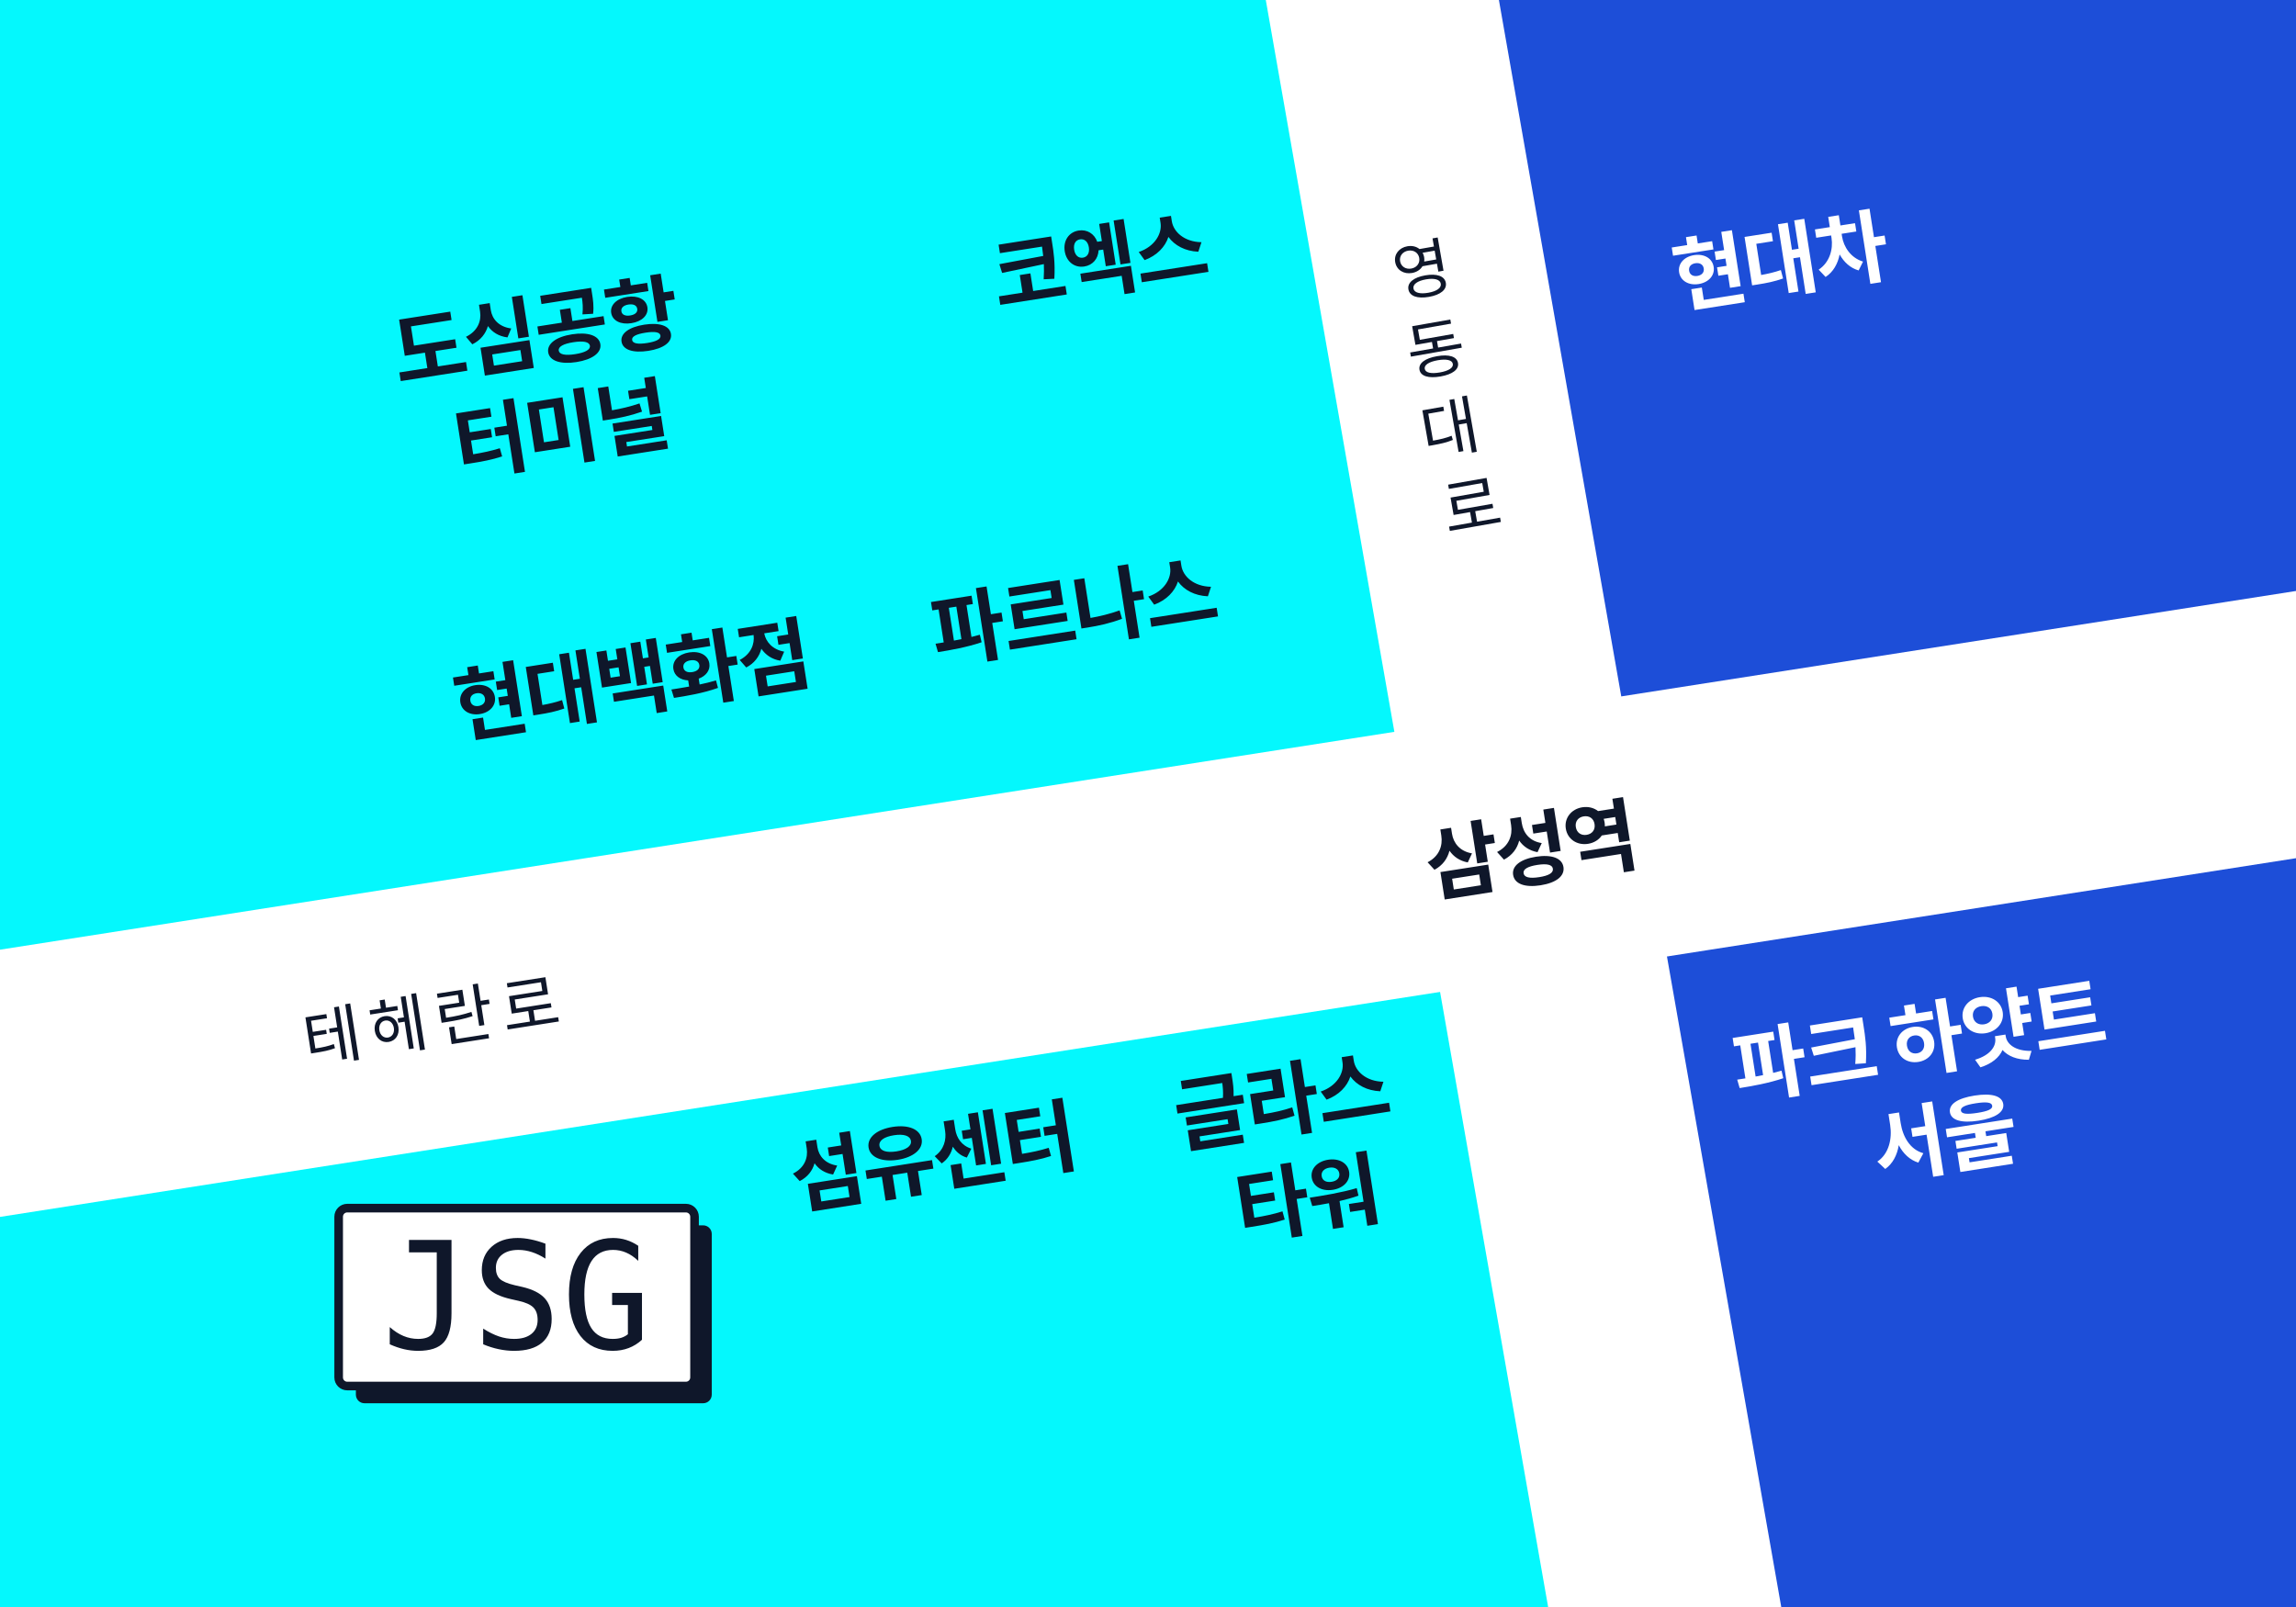
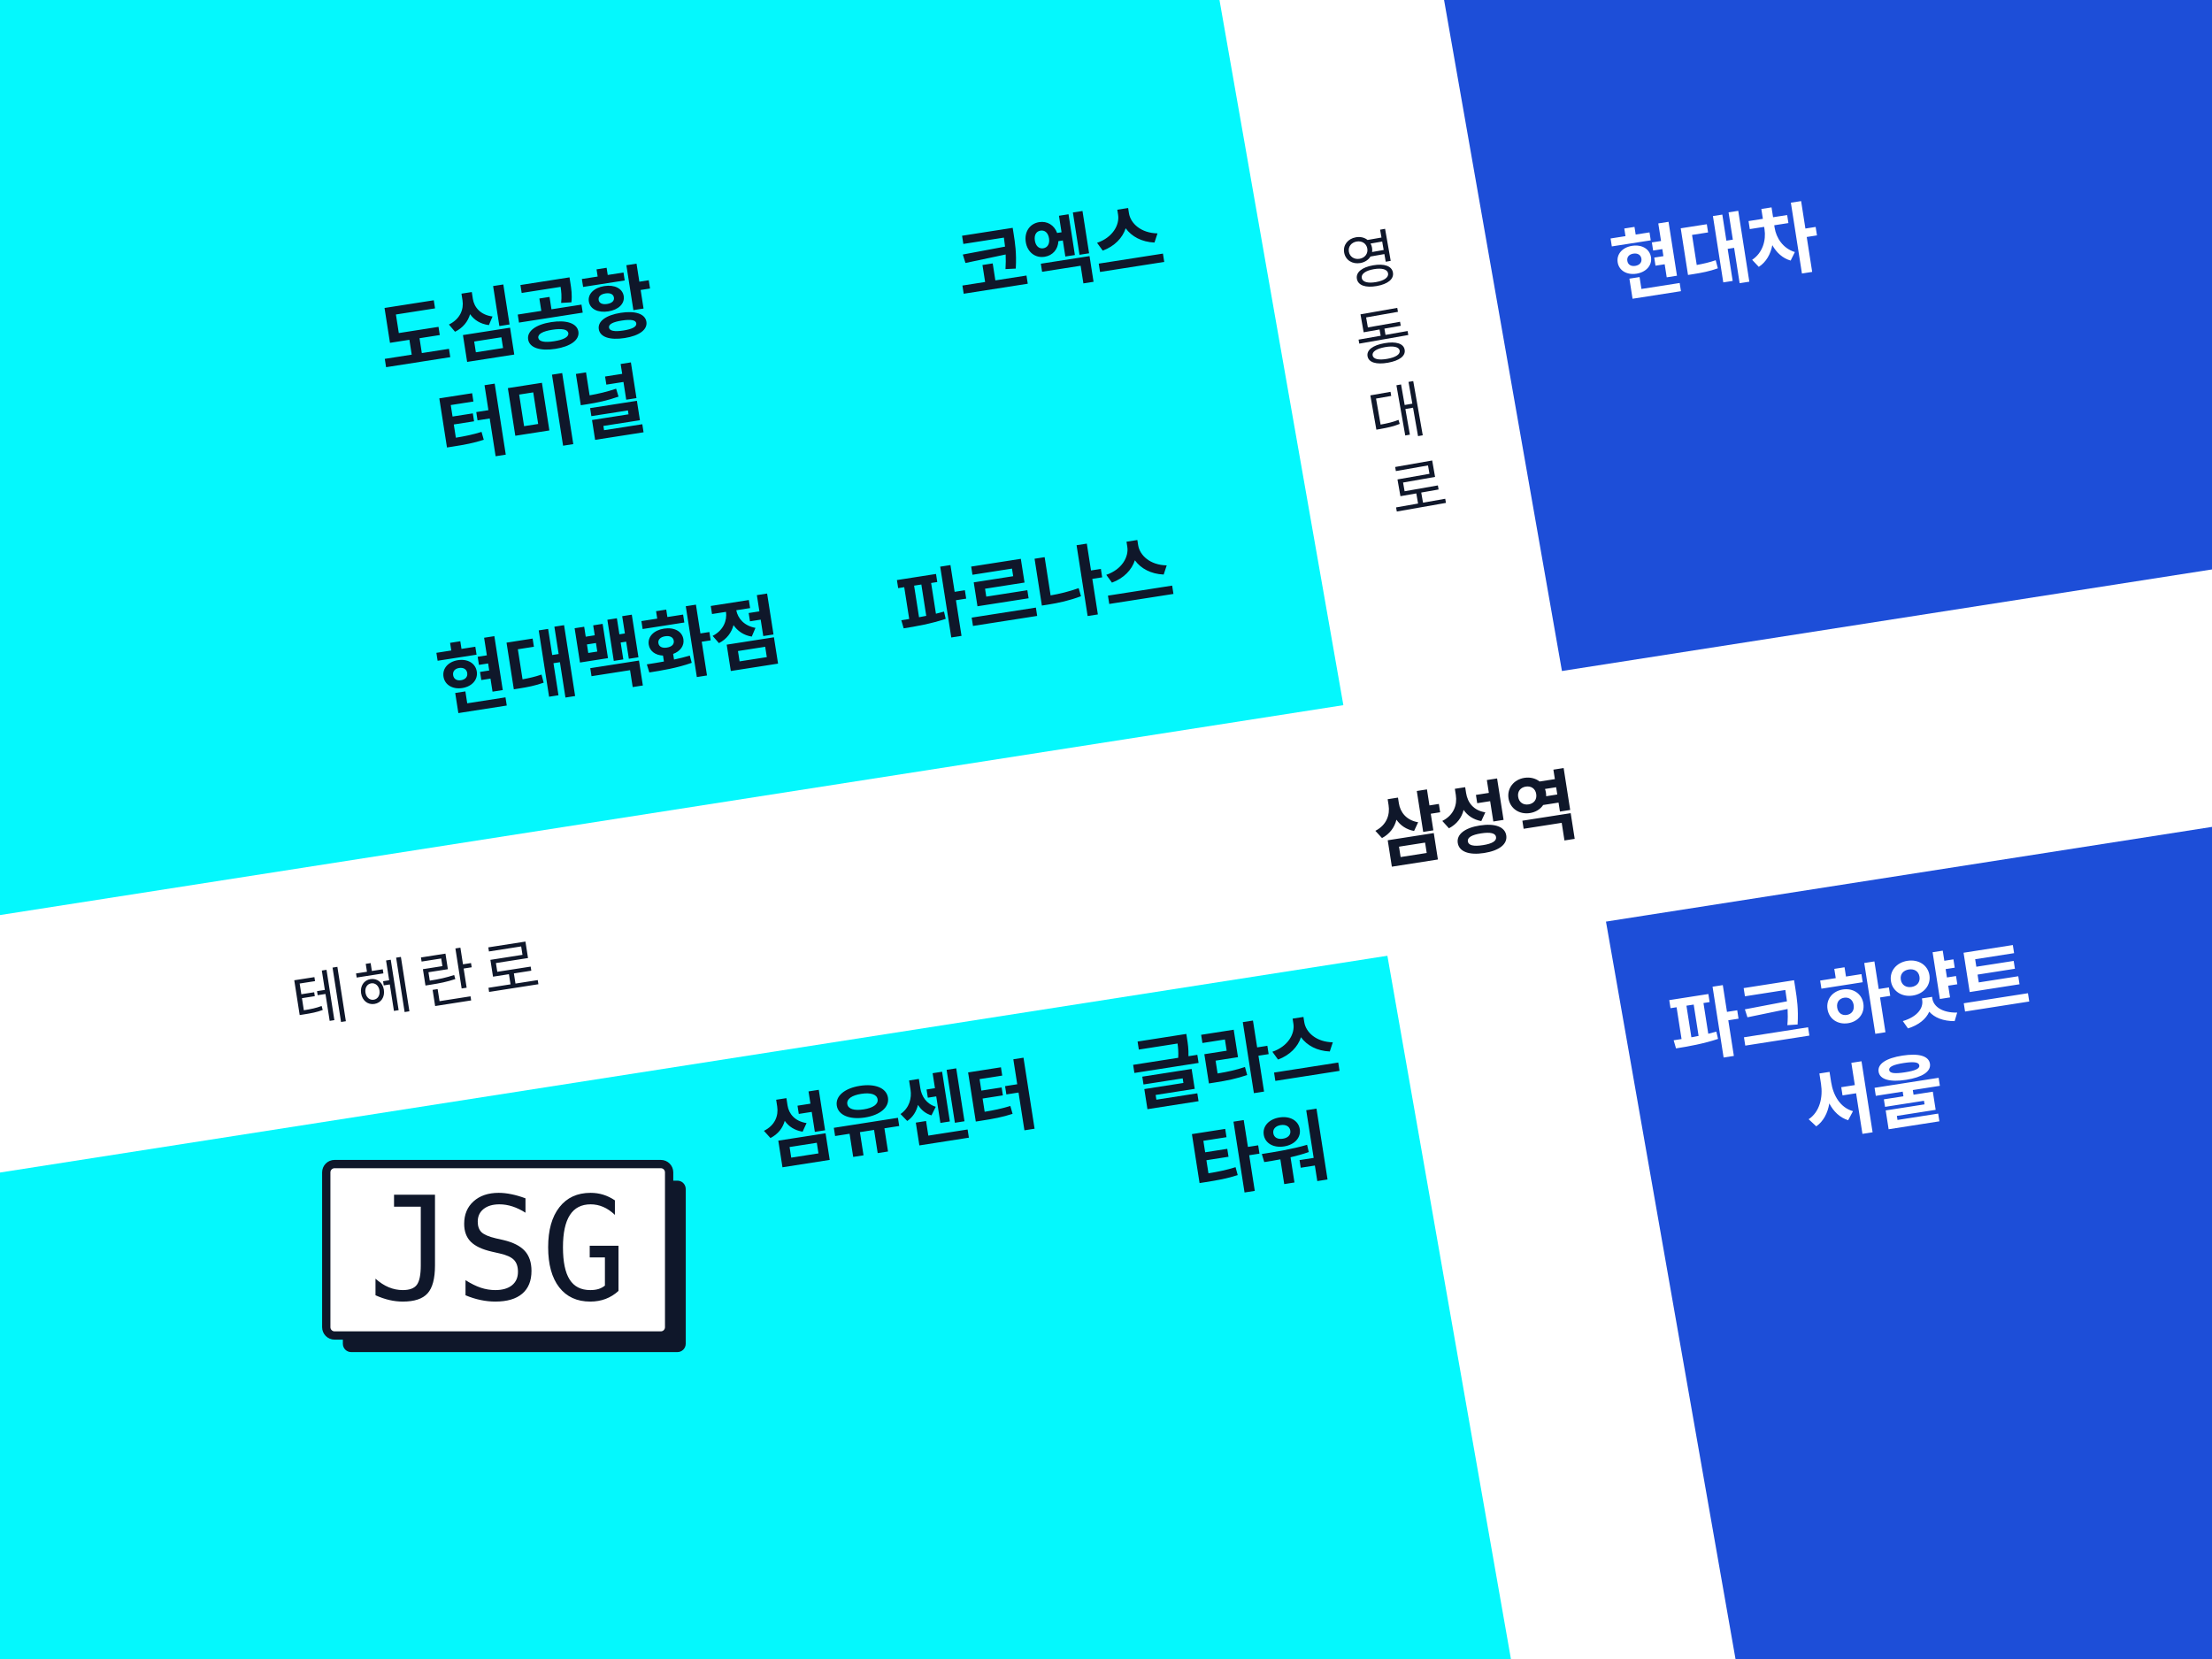
- <svg xmlns="http://www.w3.org/2000/svg" width="800" height="560" viewBox="0 0 800 560" role="img" aria-labelledby="title desc">
+ <svg xmlns="http://www.w3.org/2000/svg" width="800" height="600" viewBox="0 0 800 600" role="img" aria-labelledby="title desc">
  <style>
    @font-face { font-family: Pretendard; src: url('../fonts/PretendardVariable.woff2') format('woff2'); font-weight: 100 900; }
    @font-face { font-family: JetBrainsMono; src: url('../fonts/JetBrainsMonoNerdFont-Regular.ttf') format('truetype'); font-weight: 400; }
    text { font-family: Pretendard, sans-serif; fill: #0f172a; font-size: 28px; font-weight: 550; text-anchor: middle; dominant-baseline: central; letter-spacing: -.8px; }
    .road-label { font-size: 22px; font-weight: 450; letter-spacing: 3px; }
  </style>
-   <rect width="800" height="560" fill="#04f8fd" />
-   <path d="M481.655 0 H800 V560 H580.033 Z" fill="#1d4ed8" />
+   <rect width="800" height="600" fill="#04f8fd" />
+   <path d="M481.655 0 H800 V600 H580.033 Z" fill="#1d4ed8" />
  <path d="M-80 390 L880 240" fill="none" stroke="#ffffff" stroke-width="92" />
  <path d="M464.088 -100 L594.088 640" fill="none" stroke="#ffffff" stroke-width="80" />
  <text class="road-label" x="150" y="354" transform="rotate(-8.8807 150 354)">테헤란로</text>
  <text class="road-label" x="498" y="92" transform="rotate(-9.964 498 92)">
    <tspan x="498">영</tspan>
    <tspan x="498" dy="28">동</tspan>
    <tspan x="498" dy="28">대</tspan>
    <tspan x="498" dy="28">로</tspan>
  </text>
  <text x="383" y="89" transform="rotate(-8.8807 383 89)">코엑스</text>
  <text x="620" y="89" transform="rotate(-8.8807 620 89)" style="fill:#ffffff">현대차</text>
  <text x="190" y="113" transform="rotate(-8.8807 190 113)">
    <tspan x="190">도심공항</tspan>
    <tspan x="190" dy="35">터미널</tspan>
  </text>
  <text x="220" y="235" transform="rotate(-8.8807 220 235)">현대백화점</text>
  <text x="374" y="211" transform="rotate(-8.8807 374 211)">파르나스</text>
  <text x="533.333" y="294.167" transform="rotate(-8.8807 533.333 294.167)" style="font-weight:650;letter-spacing:-1.4px">삼성역</text>
  <g id="jsg-location-mark">
    <rect x="124" y="427" width="124" height="62" rx="3" fill="#0f172a" />
    <rect x="118" y="421" width="124" height="62" rx="3" fill="#ffffff" stroke="#0f172a" stroke-width="3" />
    <text x="180" y="452" style="font-family:JetBrainsMono,monospace;font-size:52px;font-weight:400;letter-spacing:0">JSG</text>
  </g>
  <text x="325" y="401" transform="rotate(-8.8807 325 401)">섬유센터</text>
  <text x="450" y="381" transform="rotate(-8.8807 450 381)">
    <tspan x="450">글라스</tspan>
    <tspan x="450" dy="35">타워</tspan>
  </text>
  <text x="672" y="360" transform="rotate(-8.8807 672 360)" style="fill:#ffffff">
    <tspan x="672">파크 하얏트</tspan>
    <tspan x="672" dy="35">서울</tspan>
  </text>
</svg>
